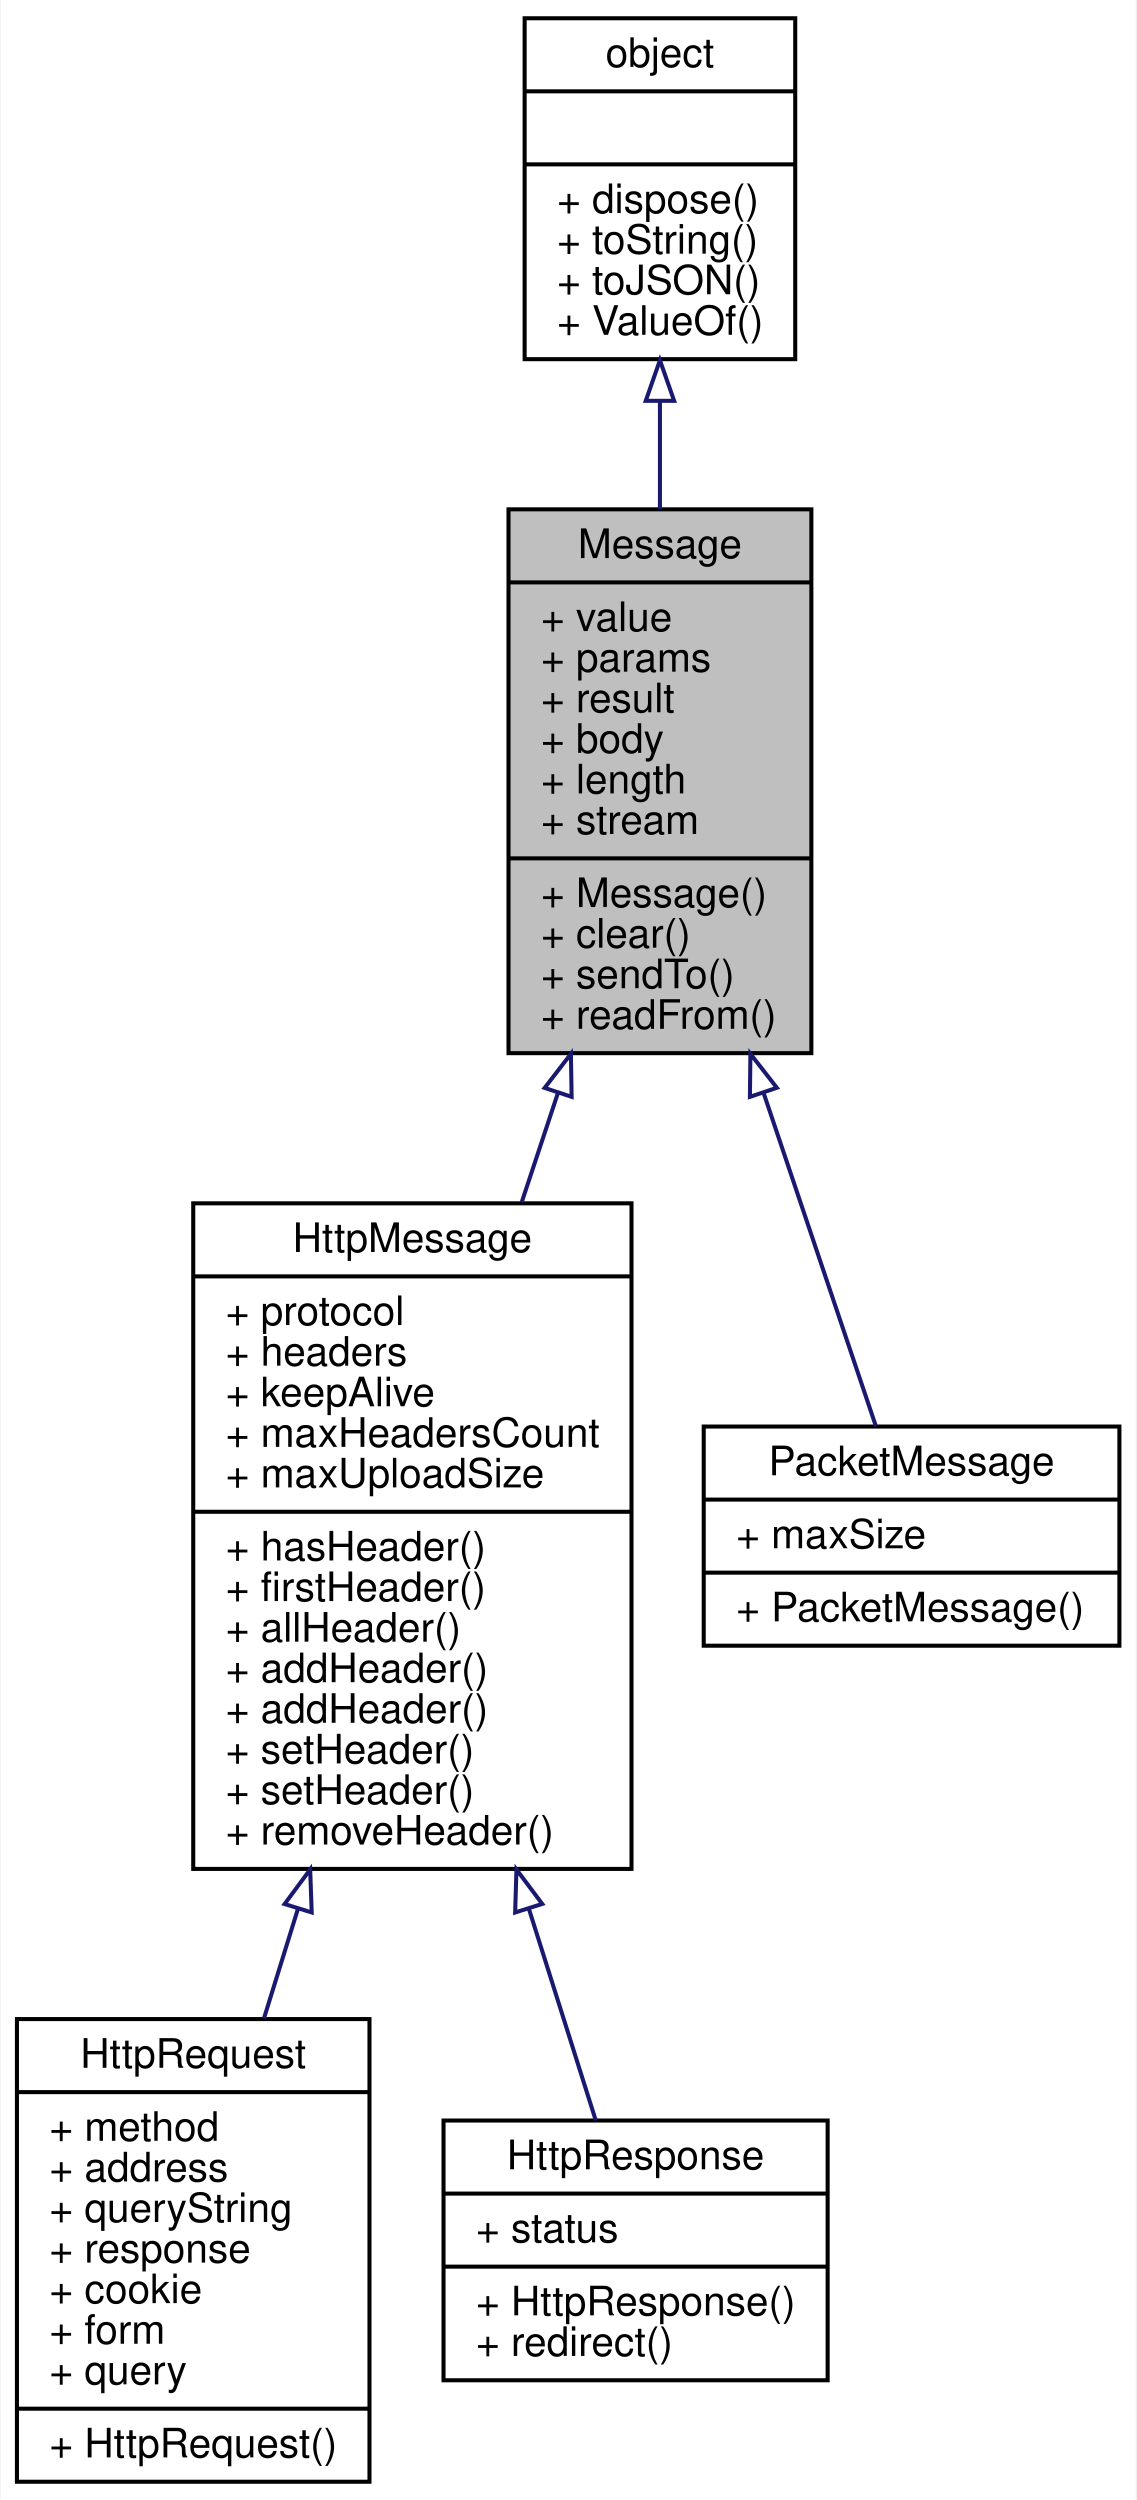
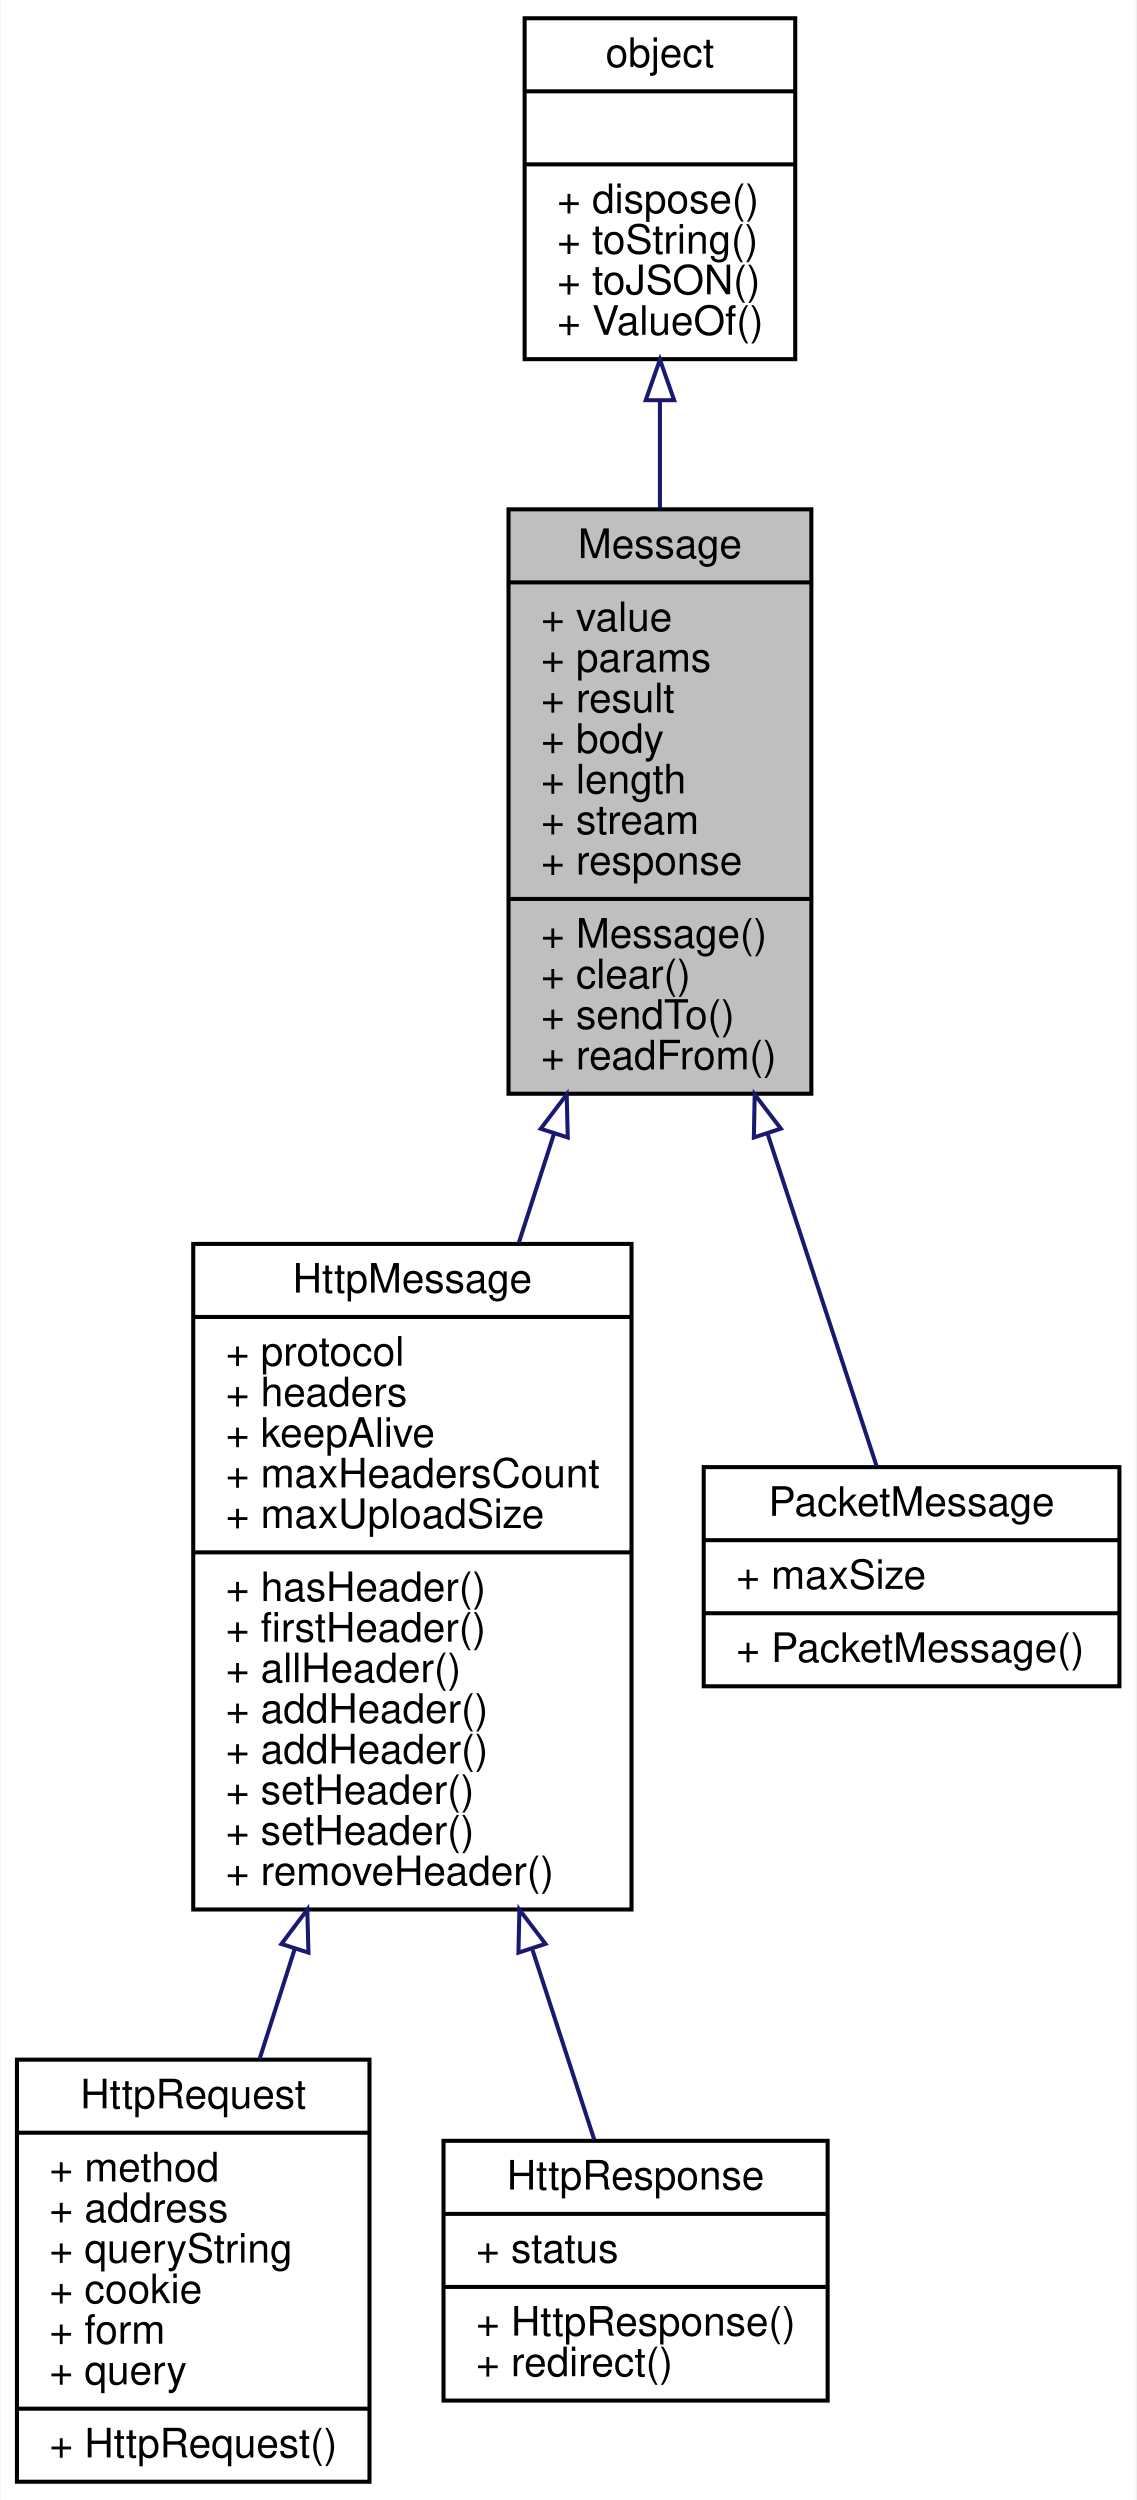
<svg xmlns="http://www.w3.org/2000/svg" xmlns:xlink="http://www.w3.org/1999/xlink" width="280pt" height="616pt" viewBox="0.00 0.00 279.65 616.00">
  <g id="graph0" class="graph" transform="scale(1 1) rotate(0) translate(4 612)">
    <polygon fill="white" stroke="none" points="-4,4 -4,-612 275.645,-612 275.645,4 -4,4" />
    <g id="node1" class="node">
-       <polygon fill="#bfbfbf" stroke="black" points="121.121,-352.5 121.121,-486.5 195.744,-486.5 195.744,-352.5 121.121,-352.5" />
+       <polygon fill="#bfbfbf" stroke="black" points="121.121,-342.5 121.121,-486.5 195.744,-486.5 195.744,-342.5 121.121,-342.5" />
      <text text-anchor="middle" x="158.432" y="-474.5" font-family="Helvetica,sans-Serif" font-size="10.00">Message</text>
      <polyline fill="none" stroke="black" points="121.121,-468.5 195.744,-468.5 " />
      <text text-anchor="start" x="129.121" y="-456.5" font-family="Helvetica,sans-Serif" font-size="10.00">+ value</text>
      <text text-anchor="start" x="129.121" y="-446.5" font-family="Helvetica,sans-Serif" font-size="10.00">+ params</text>
      <text text-anchor="start" x="129.121" y="-436.5" font-family="Helvetica,sans-Serif" font-size="10.00">+ result</text>
      <text text-anchor="start" x="129.121" y="-426.5" font-family="Helvetica,sans-Serif" font-size="10.00">+ body</text>
      <text text-anchor="start" x="129.121" y="-416.5" font-family="Helvetica,sans-Serif" font-size="10.00">+ length</text>
      <text text-anchor="start" x="129.121" y="-406.5" font-family="Helvetica,sans-Serif" font-size="10.00">+ stream</text>
-       <polyline fill="none" stroke="black" points="121.121,-400.5 195.744,-400.5 " />
-       <text text-anchor="start" x="129.121" y="-388.5" font-family="Helvetica,sans-Serif" font-size="10.00">+ Message()</text>
-       <text text-anchor="start" x="129.121" y="-378.5" font-family="Helvetica,sans-Serif" font-size="10.00">+ clear()</text>
-       <text text-anchor="start" x="129.121" y="-368.5" font-family="Helvetica,sans-Serif" font-size="10.00">+ sendTo()</text>
-       <text text-anchor="start" x="129.121" y="-358.5" font-family="Helvetica,sans-Serif" font-size="10.00">+ readFrom()</text>
+       <text text-anchor="start" x="129.121" y="-396.5" font-family="Helvetica,sans-Serif" font-size="10.00">+ response</text>
+       <polyline fill="none" stroke="black" points="121.121,-390.5 195.744,-390.5 " />
+       <text text-anchor="start" x="129.121" y="-378.5" font-family="Helvetica,sans-Serif" font-size="10.00">+ Message()</text>
+       <text text-anchor="start" x="129.121" y="-368.5" font-family="Helvetica,sans-Serif" font-size="10.00">+ clear()</text>
+       <text text-anchor="start" x="129.121" y="-358.5" font-family="Helvetica,sans-Serif" font-size="10.00">+ sendTo()</text>
+       <text text-anchor="start" x="129.121" y="-348.5" font-family="Helvetica,sans-Serif" font-size="10.00">+ readFrom()</text>
    </g>
    <g id="node3" class="node">
      <g id="a_node3">
        <a xlink:href="../../dd/d77/classHttpMessage.html" target="_top" xlink:title="http 基础消息对象 ">
-           <polygon fill="white" stroke="black" points="43.436,-151.5 43.436,-315.5 151.428,-315.5 151.428,-151.5 43.436,-151.5" />
-           <text text-anchor="middle" x="97.432" y="-303.5" font-family="Helvetica,sans-Serif" font-size="10.00">HttpMessage</text>
-           <polyline fill="none" stroke="black" points="43.436,-297.5 151.428,-297.5 " />
-           <text text-anchor="start" x="51.436" y="-285.5" font-family="Helvetica,sans-Serif" font-size="10.00">+ protocol</text>
-           <text text-anchor="start" x="51.436" y="-275.5" font-family="Helvetica,sans-Serif" font-size="10.00">+ headers</text>
-           <text text-anchor="start" x="51.436" y="-265.5" font-family="Helvetica,sans-Serif" font-size="10.00">+ keepAlive</text>
-           <text text-anchor="start" x="51.436" y="-255.5" font-family="Helvetica,sans-Serif" font-size="10.00">+ maxHeadersCount</text>
-           <text text-anchor="start" x="51.436" y="-245.5" font-family="Helvetica,sans-Serif" font-size="10.00">+ maxUploadSize</text>
-           <polyline fill="none" stroke="black" points="43.436,-239.5 151.428,-239.5 " />
-           <text text-anchor="start" x="51.436" y="-227.5" font-family="Helvetica,sans-Serif" font-size="10.00">+ hasHeader()</text>
-           <text text-anchor="start" x="51.436" y="-217.5" font-family="Helvetica,sans-Serif" font-size="10.00">+ firstHeader()</text>
-           <text text-anchor="start" x="51.436" y="-207.5" font-family="Helvetica,sans-Serif" font-size="10.00">+ allHeader()</text>
-           <text text-anchor="start" x="51.436" y="-197.5" font-family="Helvetica,sans-Serif" font-size="10.00">+ addHeader()</text>
+           <polygon fill="white" stroke="black" points="43.436,-141.5 43.436,-305.5 151.428,-305.5 151.428,-141.5 43.436,-141.5" />
+           <text text-anchor="middle" x="97.432" y="-293.5" font-family="Helvetica,sans-Serif" font-size="10.00">HttpMessage</text>
+           <polyline fill="none" stroke="black" points="43.436,-287.5 151.428,-287.5 " />
+           <text text-anchor="start" x="51.436" y="-275.5" font-family="Helvetica,sans-Serif" font-size="10.00">+ protocol</text>
+           <text text-anchor="start" x="51.436" y="-265.5" font-family="Helvetica,sans-Serif" font-size="10.00">+ headers</text>
+           <text text-anchor="start" x="51.436" y="-255.5" font-family="Helvetica,sans-Serif" font-size="10.00">+ keepAlive</text>
+           <text text-anchor="start" x="51.436" y="-245.5" font-family="Helvetica,sans-Serif" font-size="10.00">+ maxHeadersCount</text>
+           <text text-anchor="start" x="51.436" y="-235.5" font-family="Helvetica,sans-Serif" font-size="10.00">+ maxUploadSize</text>
+           <polyline fill="none" stroke="black" points="43.436,-229.5 151.428,-229.5 " />
+           <text text-anchor="start" x="51.436" y="-217.5" font-family="Helvetica,sans-Serif" font-size="10.00">+ hasHeader()</text>
+           <text text-anchor="start" x="51.436" y="-207.5" font-family="Helvetica,sans-Serif" font-size="10.00">+ firstHeader()</text>
+           <text text-anchor="start" x="51.436" y="-197.5" font-family="Helvetica,sans-Serif" font-size="10.00">+ allHeader()</text>
          <text text-anchor="start" x="51.436" y="-187.5" font-family="Helvetica,sans-Serif" font-size="10.00">+ addHeader()</text>
-           <text text-anchor="start" x="51.436" y="-177.5" font-family="Helvetica,sans-Serif" font-size="10.00">+ setHeader()</text>
+           <text text-anchor="start" x="51.436" y="-177.5" font-family="Helvetica,sans-Serif" font-size="10.00">+ addHeader()</text>
          <text text-anchor="start" x="51.436" y="-167.5" font-family="Helvetica,sans-Serif" font-size="10.00">+ setHeader()</text>
-           <text text-anchor="start" x="51.436" y="-157.5" font-family="Helvetica,sans-Serif" font-size="10.00">+ removeHeader()</text>
+           <text text-anchor="start" x="51.436" y="-157.5" font-family="Helvetica,sans-Serif" font-size="10.00">+ setHeader()</text>
+           <text text-anchor="start" x="51.436" y="-147.5" font-family="Helvetica,sans-Serif" font-size="10.00">+ removeHeader()</text>
        </a>
      </g>
    </g>
    <g id="edge2" class="edge">
-       <path fill="none" stroke="midnightblue" d="M133.328,-342.775C130.378,-333.876 127.358,-324.768 124.384,-315.798" />
-       <polygon fill="none" stroke="midnightblue" points="130.027,-343.941 136.496,-352.332 136.671,-341.738 130.027,-343.941" />
+       <path fill="none" stroke="midnightblue" d="M132.358,-332.714C129.478,-323.79 126.544,-314.7 123.662,-305.77" />
+       <polygon fill="none" stroke="midnightblue" points="129.055,-333.875 135.458,-342.317 135.717,-331.725 129.055,-333.875" />
    </g>
    <g id="node6" class="node">
      <g id="a_node6">
        <a xlink:href="../../dd/df3/classPacketMessage.html" target="_top" xlink:title="包处理消息对象 ">
-           <polygon fill="white" stroke="black" points="169.219,-206.5 169.219,-260.5 271.645,-260.5 271.645,-206.5 169.219,-206.5" />
-           <text text-anchor="middle" x="220.432" y="-248.5" font-family="Helvetica,sans-Serif" font-size="10.00">PacketMessage</text>
-           <polyline fill="none" stroke="black" points="169.219,-242.5 271.645,-242.5 " />
-           <text text-anchor="start" x="177.219" y="-230.5" font-family="Helvetica,sans-Serif" font-size="10.00">+ maxSize</text>
-           <polyline fill="none" stroke="black" points="169.219,-224.5 271.645,-224.5 " />
-           <text text-anchor="start" x="177.219" y="-212.5" font-family="Helvetica,sans-Serif" font-size="10.00">+ PacketMessage()</text>
+           <polygon fill="white" stroke="black" points="169.219,-196.5 169.219,-250.5 271.645,-250.5 271.645,-196.5 169.219,-196.5" />
+           <text text-anchor="middle" x="220.432" y="-238.5" font-family="Helvetica,sans-Serif" font-size="10.00">PacketMessage</text>
+           <polyline fill="none" stroke="black" points="169.219,-232.5 271.645,-232.5 " />
+           <text text-anchor="start" x="177.219" y="-220.5" font-family="Helvetica,sans-Serif" font-size="10.00">+ maxSize</text>
+           <polyline fill="none" stroke="black" points="169.219,-214.5 271.645,-214.5 " />
+           <text text-anchor="start" x="177.219" y="-202.5" font-family="Helvetica,sans-Serif" font-size="10.00">+ PacketMessage()</text>
        </a>
      </g>
    </g>
    <g id="edge5" class="edge">
-       <path fill="none" stroke="midnightblue" d="M184.026,-342.543C193.855,-313.374 204.431,-281.986 211.638,-260.599" />
-       <polygon fill="none" stroke="midnightblue" points="180.604,-341.738 180.728,-352.332 187.238,-343.973 180.604,-341.738" />
+       <path fill="none" stroke="midnightblue" d="M185.017,-332.459C194.633,-303.144 204.829,-272.066 211.798,-250.819" />
+       <polygon fill="none" stroke="midnightblue" points="181.575,-331.724 181.783,-342.317 188.226,-333.906 181.575,-331.724" />
    </g>
    <g id="node2" class="node">
      <g id="a_node2">
        <a xlink:href="../../dc/dd8/classobject.html" target="_top" xlink:title="基础对象，所有对象均继承于此 ">
          <polygon fill="white" stroke="black" points="125.095,-523.5 125.095,-607.5 191.769,-607.5 191.769,-523.5 125.095,-523.5" />
          <text text-anchor="middle" x="158.432" y="-595.5" font-family="Helvetica,sans-Serif" font-size="10.00">object</text>
          <polyline fill="none" stroke="black" points="125.095,-589.5 191.769,-589.5 " />
          <text text-anchor="middle" x="158.432" y="-577.5" font-family="Helvetica,sans-Serif" font-size="10.00"> </text>
          <polyline fill="none" stroke="black" points="125.095,-571.5 191.769,-571.5 " />
          <text text-anchor="start" x="133.095" y="-559.5" font-family="Helvetica,sans-Serif" font-size="10.00">+ dispose()</text>
          <text text-anchor="start" x="133.095" y="-549.5" font-family="Helvetica,sans-Serif" font-size="10.00">+ toString()</text>
          <text text-anchor="start" x="133.095" y="-539.5" font-family="Helvetica,sans-Serif" font-size="10.00">+ toJSON()</text>
          <text text-anchor="start" x="133.095" y="-529.5" font-family="Helvetica,sans-Serif" font-size="10.00">+ ValueOf()</text>
        </a>
      </g>
    </g>
    <g id="edge1" class="edge">
-       <path fill="none" stroke="midnightblue" d="M158.432,-513.005C158.432,-504.416 158.432,-495.401 158.432,-486.509" />
-       <polygon fill="none" stroke="midnightblue" points="154.932,-513.235 158.432,-523.235 161.932,-513.235 154.932,-513.235" />
+       <path fill="none" stroke="midnightblue" d="M158.432,-513.237C158.432,-504.701 158.432,-495.712 158.432,-486.785" />
+       <polygon fill="none" stroke="midnightblue" points="154.932,-513.391 158.432,-523.391 161.932,-513.391 154.932,-513.391" />
    </g>
    <g id="node4" class="node">
      <g id="a_node4">
        <a xlink:href="../../d5/d1b/classHttpRequest.html" target="_top" xlink:title="http 请求消息对象 ">
-           <polygon fill="white" stroke="black" points="0,-0.5 0,-114.5 86.864,-114.5 86.864,-0.5 0,-0.5" />
-           <text text-anchor="middle" x="43.432" y="-102.5" font-family="Helvetica,sans-Serif" font-size="10.00">HttpRequest</text>
-           <polyline fill="none" stroke="black" points="0,-96.5 86.864,-96.5 " />
-           <text text-anchor="start" x="8" y="-84.5" font-family="Helvetica,sans-Serif" font-size="10.00">+ method</text>
-           <text text-anchor="start" x="8" y="-74.5" font-family="Helvetica,sans-Serif" font-size="10.00">+ address</text>
-           <text text-anchor="start" x="8" y="-64.5" font-family="Helvetica,sans-Serif" font-size="10.00">+ queryString</text>
-           <text text-anchor="start" x="8" y="-54.5" font-family="Helvetica,sans-Serif" font-size="10.00">+ response</text>
+           <polygon fill="white" stroke="black" points="0,-0.5 0,-104.5 86.864,-104.5 86.864,-0.5 0,-0.5" />
+           <text text-anchor="middle" x="43.432" y="-92.5" font-family="Helvetica,sans-Serif" font-size="10.00">HttpRequest</text>
+           <polyline fill="none" stroke="black" points="0,-86.5 86.864,-86.5 " />
+           <text text-anchor="start" x="8" y="-74.5" font-family="Helvetica,sans-Serif" font-size="10.00">+ method</text>
+           <text text-anchor="start" x="8" y="-64.5" font-family="Helvetica,sans-Serif" font-size="10.00">+ address</text>
+           <text text-anchor="start" x="8" y="-54.5" font-family="Helvetica,sans-Serif" font-size="10.00">+ queryString</text>
          <text text-anchor="start" x="8" y="-44.5" font-family="Helvetica,sans-Serif" font-size="10.00">+ cookie</text>
          <text text-anchor="start" x="8" y="-34.5" font-family="Helvetica,sans-Serif" font-size="10.00">+ form</text>
          <text text-anchor="start" x="8" y="-24.5" font-family="Helvetica,sans-Serif" font-size="10.00">+ query</text>
          <polyline fill="none" stroke="black" points="0,-18.5 86.864,-18.5 " />
          <text text-anchor="start" x="8" y="-6.5" font-family="Helvetica,sans-Serif" font-size="10.00">+ HttpRequest()</text>
        </a>
      </g>
    </g>
    <g id="edge3" class="edge">
-       <path fill="none" stroke="midnightblue" d="M69.269,-141.75C66.408,-132.533 63.565,-123.373 60.868,-114.683" />
-       <polygon fill="none" stroke="midnightblue" points="65.944,-142.845 72.25,-151.358 72.629,-140.77 65.944,-142.845" />
+       <path fill="none" stroke="midnightblue" d="M68.44,-131.767C65.472,-122.477 62.536,-113.289 59.777,-104.653" />
+       <polygon fill="none" stroke="midnightblue" points="65.162,-133.005 71.539,-141.465 71.829,-130.874 65.162,-133.005" />
    </g>
    <g id="node5" class="node">
      <g id="a_node5">
        <a xlink:href="../../d8/d4c/classHttpResponse.html" target="_top" xlink:title="http 响应消息对象 ">
-           <polygon fill="white" stroke="black" points="105.108,-25.5 105.108,-89.5 199.756,-89.5 199.756,-25.5 105.108,-25.5" />
-           <text text-anchor="middle" x="152.432" y="-77.5" font-family="Helvetica,sans-Serif" font-size="10.00">HttpResponse</text>
-           <polyline fill="none" stroke="black" points="105.108,-71.5 199.756,-71.5 " />
-           <text text-anchor="start" x="113.108" y="-59.5" font-family="Helvetica,sans-Serif" font-size="10.00">+ status</text>
-           <polyline fill="none" stroke="black" points="105.108,-53.5 199.756,-53.5 " />
-           <text text-anchor="start" x="113.108" y="-41.5" font-family="Helvetica,sans-Serif" font-size="10.00">+ HttpResponse()</text>
-           <text text-anchor="start" x="113.108" y="-31.5" font-family="Helvetica,sans-Serif" font-size="10.00">+ redirect()</text>
+           <polygon fill="white" stroke="black" points="105.108,-20.5 105.108,-84.5 199.756,-84.5 199.756,-20.5 105.108,-20.5" />
+           <text text-anchor="middle" x="152.432" y="-72.5" font-family="Helvetica,sans-Serif" font-size="10.00">HttpResponse</text>
+           <polyline fill="none" stroke="black" points="105.108,-66.5 199.756,-66.5 " />
+           <text text-anchor="start" x="113.108" y="-54.5" font-family="Helvetica,sans-Serif" font-size="10.00">+ status</text>
+           <polyline fill="none" stroke="black" points="105.108,-48.5 199.756,-48.5 " />
+           <text text-anchor="start" x="113.108" y="-36.5" font-family="Helvetica,sans-Serif" font-size="10.00">+ HttpResponse()</text>
+           <text text-anchor="start" x="113.108" y="-26.5" font-family="Helvetica,sans-Serif" font-size="10.00">+ redirect()</text>
        </a>
      </g>
    </g>
    <g id="edge4" class="edge">
-       <path fill="none" stroke="midnightblue" d="M126.096,-141.817C132.045,-122.997 137.921,-104.408 142.608,-89.579" />
-       <polygon fill="none" stroke="midnightblue" points="122.757,-140.768 123.08,-151.358 129.432,-142.878 122.757,-140.768" />
+       <path fill="none" stroke="midnightblue" d="M127.034,-131.541C132.509,-114.718 137.872,-98.239 142.249,-84.791" />
+       <polygon fill="none" stroke="midnightblue" points="123.571,-130.873 123.804,-141.465 130.227,-133.039 123.571,-130.873" />
    </g>
  </g>
</svg>
